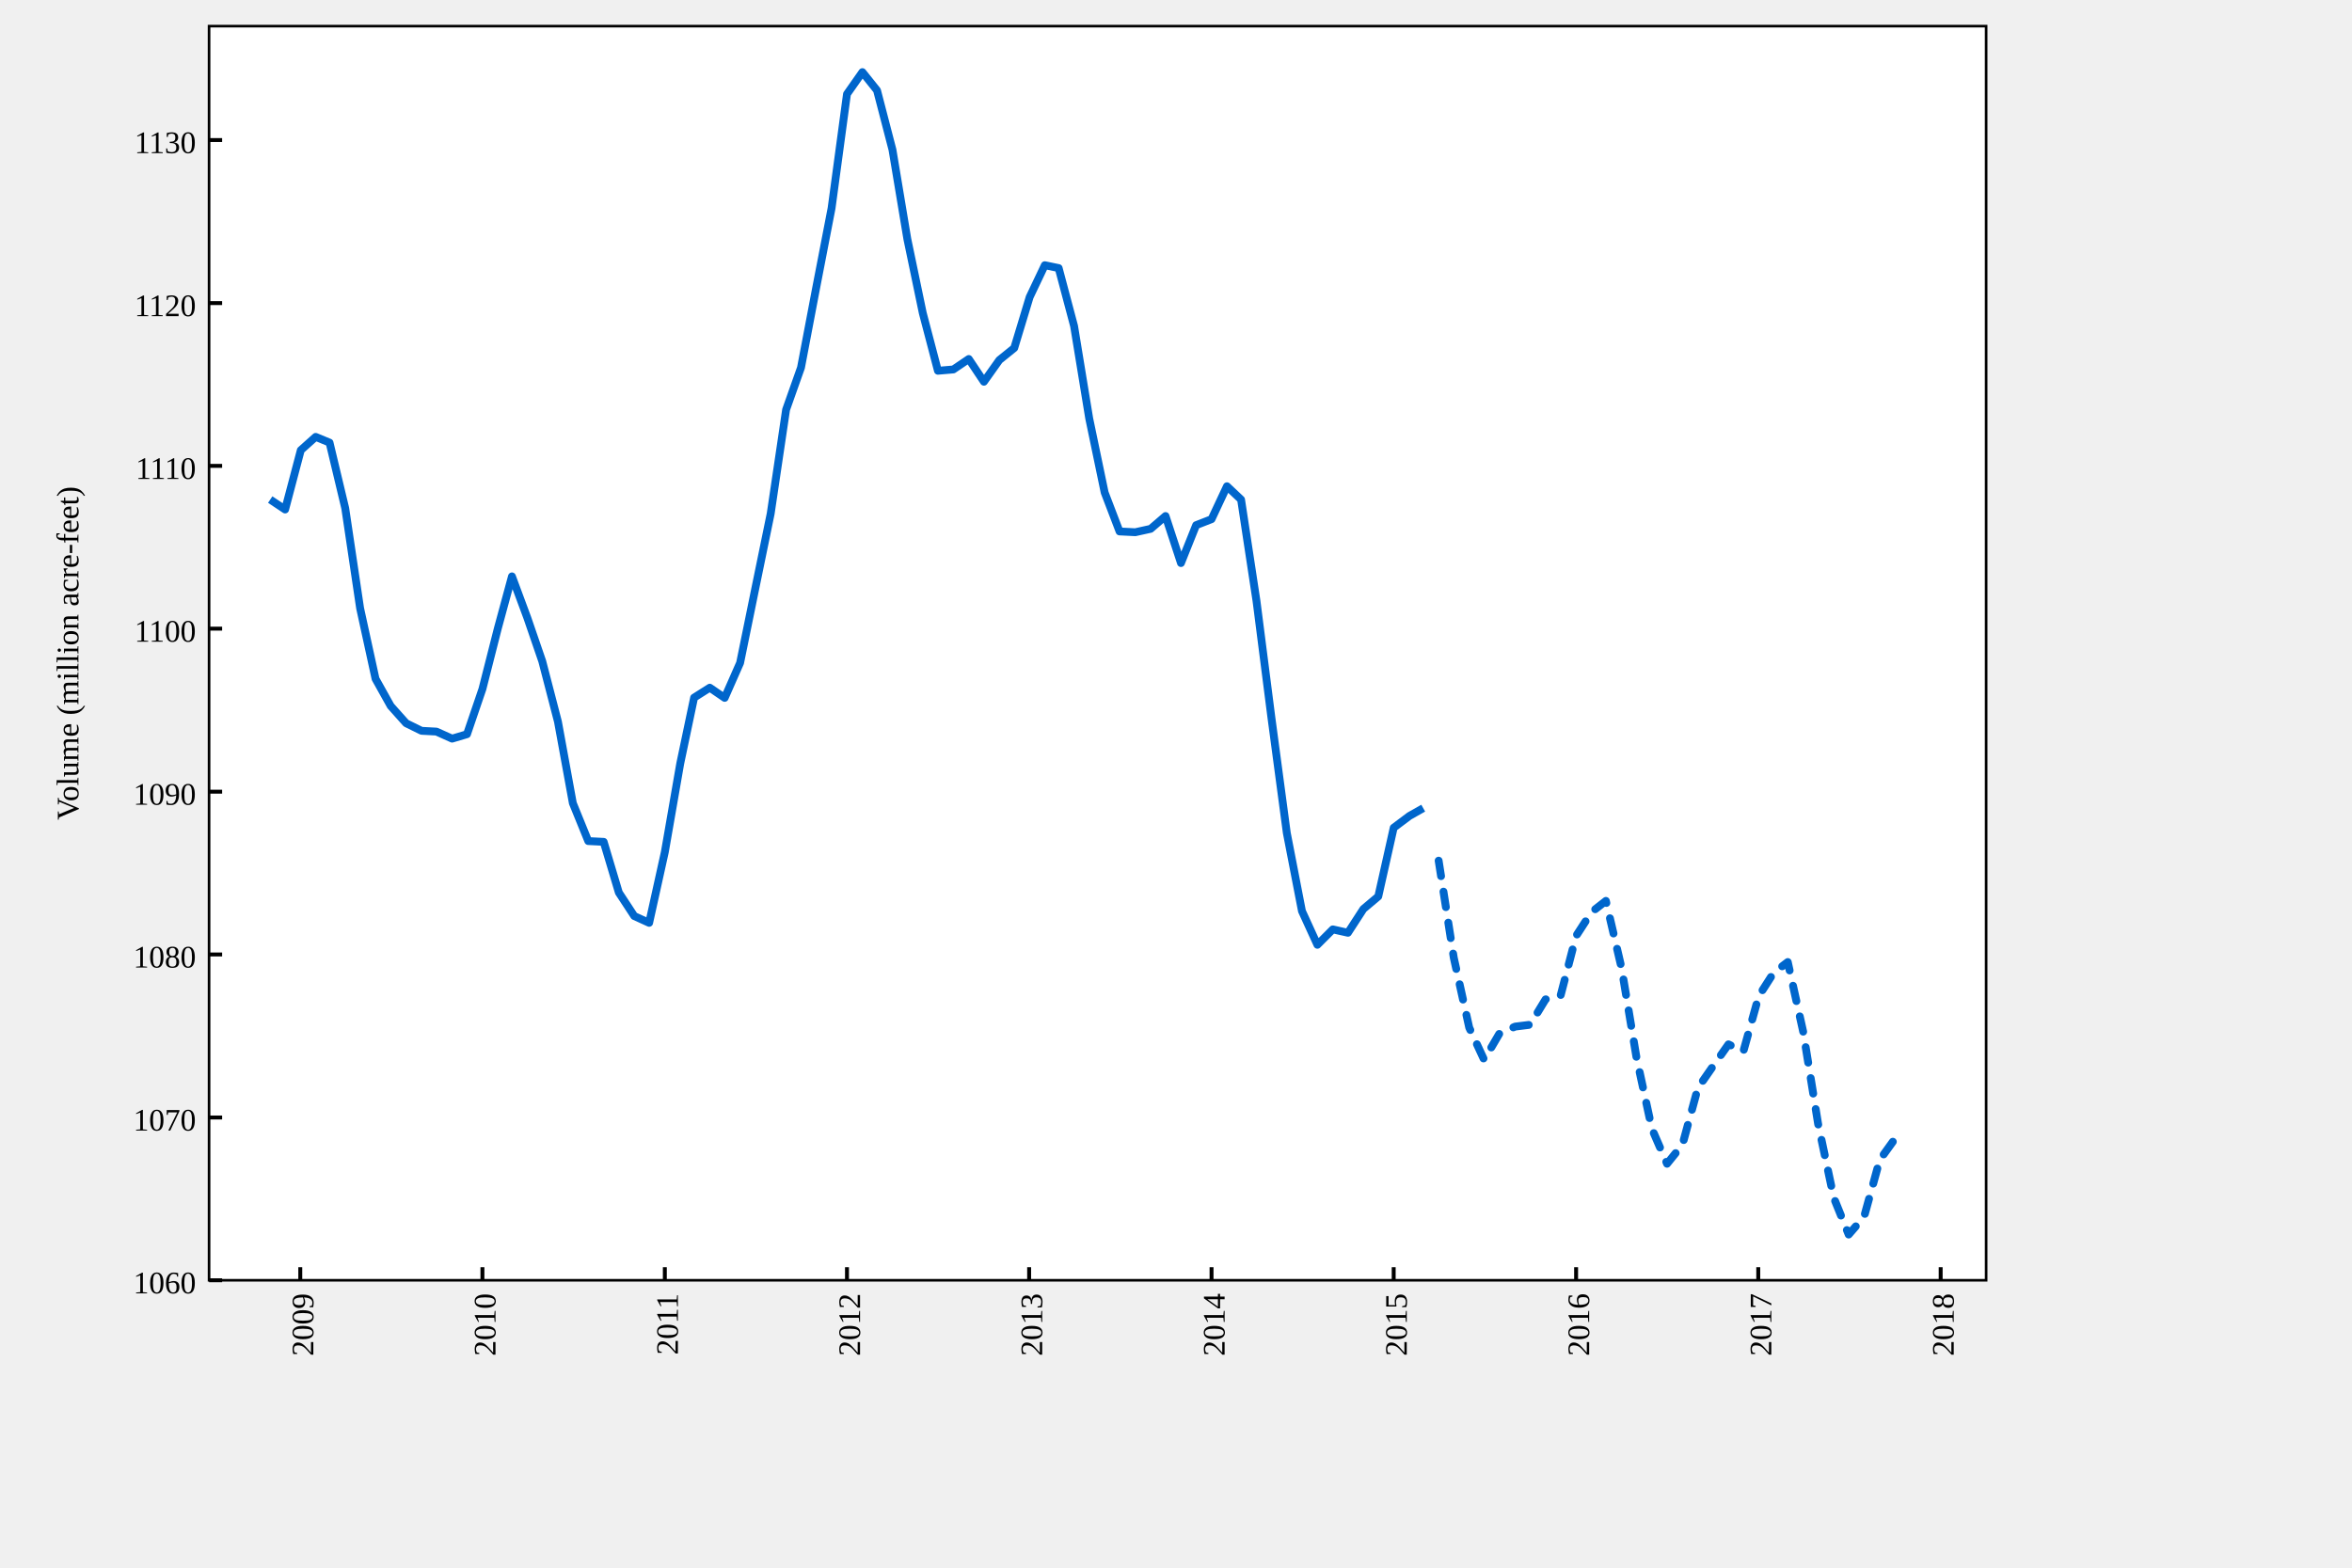
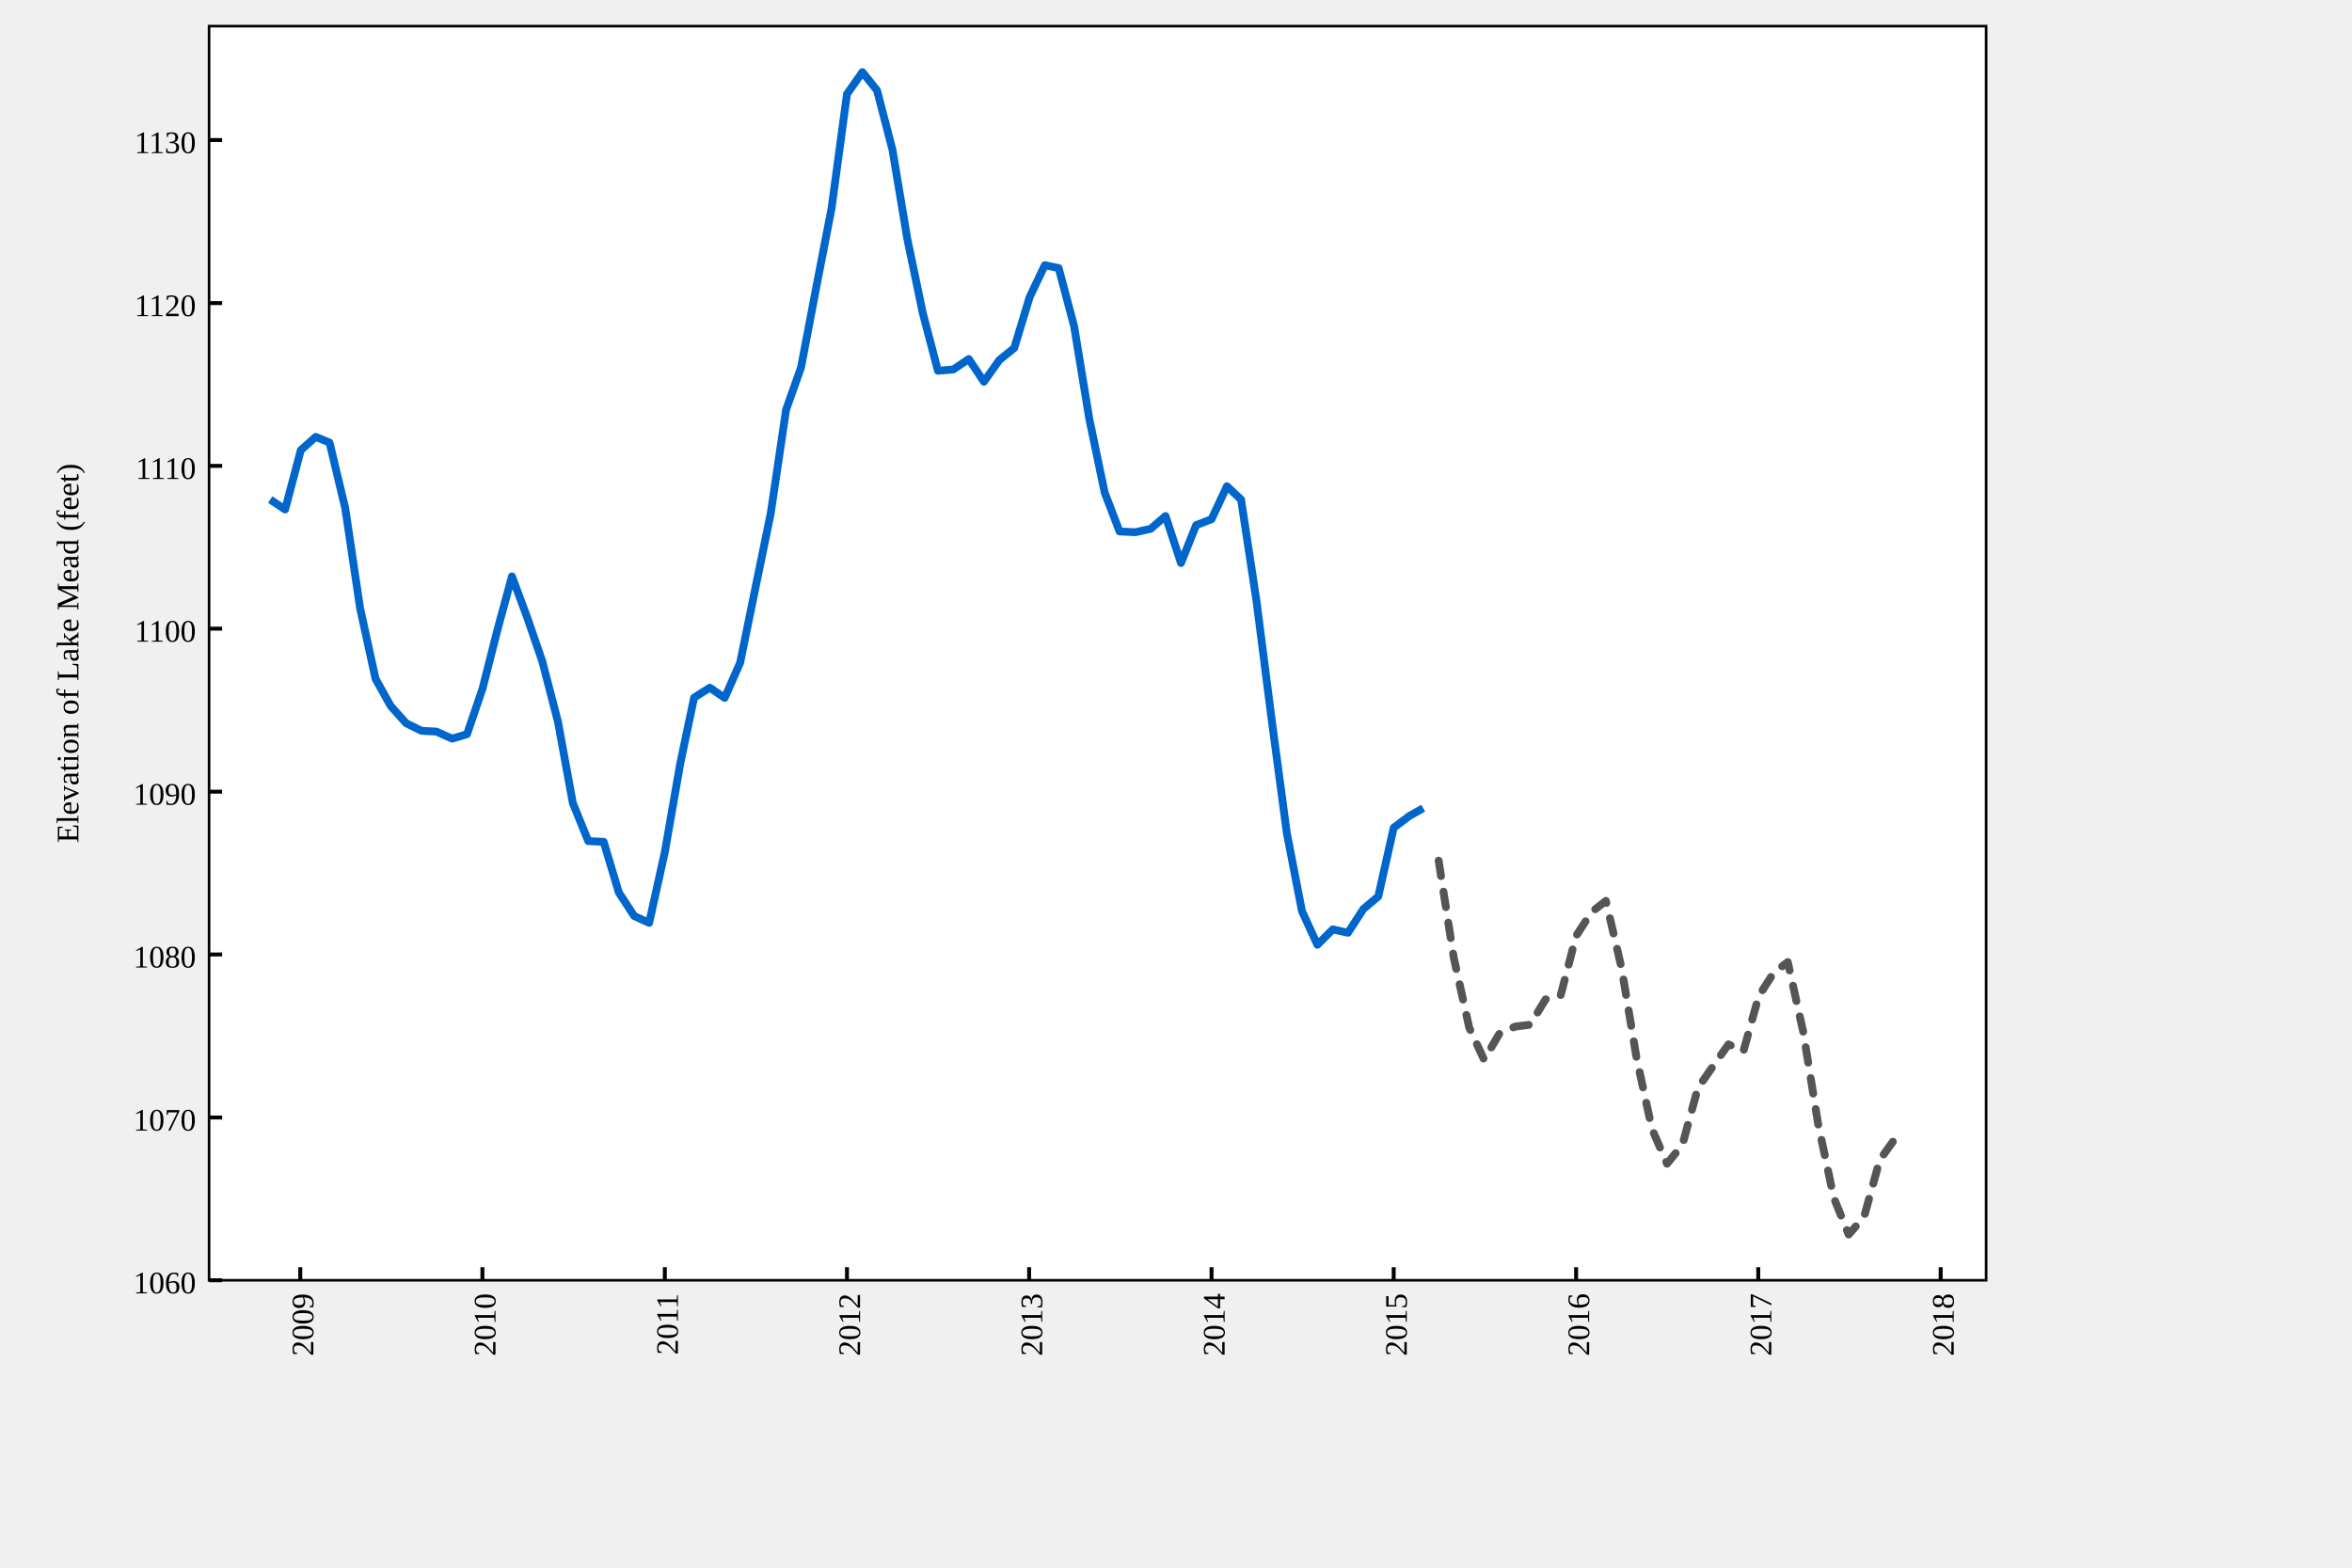
<svg xmlns="http://www.w3.org/2000/svg" version="1.1" preserveAspectRatio="xMinYMin meet" viewBox="0 0 900 600">
  <g>
    <rect id="axis.box" x="80.0" y="10.0" width="680.0" height="480.0" style="fill:#FFFFFF;stroke:black" />
-     <text transform="translate(30.0,250.0)rotate(270)" text-anchor="middle">Volume (million acre-feet)</text>
+     <text transform="translate(30.0,250.0)rotate(270)" text-anchor="middle">Elevation of Lake Mead (feet)</text>
    <line x1="114.9" y1="490.0" x2="114.9" y2="485.0" style="stroke:black;stroke-width:1.5" />
    <text transform="translate(119.9,495.0)rotate(270)" text-anchor="end">2009</text>
    <line x1="184.6" y1="490.0" x2="184.6" y2="485.0" style="stroke:black;stroke-width:1.5" />
    <text transform="translate(189.6,495.0)rotate(270)" text-anchor="end">2010</text>
    <line x1="254.4" y1="490.0" x2="254.4" y2="485.0" style="stroke:black;stroke-width:1.5" />
    <text transform="translate(259.4,495.0)rotate(270)" text-anchor="end">2011</text>
    <line x1="324.1" y1="490.0" x2="324.1" y2="485.0" style="stroke:black;stroke-width:1.5" />
    <text transform="translate(329.1,495.0)rotate(270)" text-anchor="end">2012</text>
    <line x1="393.8" y1="490.0" x2="393.8" y2="485.0" style="stroke:black;stroke-width:1.5" />
    <text transform="translate(398.8,495.0)rotate(270)" text-anchor="end">2013</text>
    <line x1="463.6" y1="490.0" x2="463.6" y2="485.0" style="stroke:black;stroke-width:1.5" />
    <text transform="translate(468.6,495.0)rotate(270)" text-anchor="end">2014</text>
    <line x1="533.3" y1="490.0" x2="533.3" y2="485.0" style="stroke:black;stroke-width:1.5" />
    <text transform="translate(538.3,495.0)rotate(270)" text-anchor="end">2015</text>
    <line x1="603.1" y1="490.0" x2="603.1" y2="485.0" style="stroke:black;stroke-width:1.5" />
    <text transform="translate(608.1,495.0)rotate(270)" text-anchor="end">2016</text>
    <line x1="672.8" y1="490.0" x2="672.8" y2="485.0" style="stroke:black;stroke-width:1.5" />
    <text transform="translate(677.8,495.0)rotate(270)" text-anchor="end">2017</text>
    <line x1="742.6" y1="490.0" x2="742.6" y2="485.0" style="stroke:black;stroke-width:1.5" />
    <text transform="translate(747.6,495.0)rotate(270)" text-anchor="end">2018</text>
    <line x1="80.0" y1="490.0" x2="85.0" y2="490.0" style="stroke:black;stroke-width:1.5" />
    <text transform="translate(75.0,495.0)rotate(0)" text-anchor="end">1060</text>
    <line x1="80.0" y1="427.7" x2="85.0" y2="427.7" style="stroke:black;stroke-width:1.5" />
    <text transform="translate(75.0,432.7)rotate(0)" text-anchor="end">1070</text>
    <line x1="80.0" y1="365.3" x2="85.0" y2="365.3" style="stroke:black;stroke-width:1.5" />
    <text transform="translate(75.0,370.3)rotate(0)" text-anchor="end">1080</text>
    <line x1="80.0" y1="303.0" x2="85.0" y2="303.0" style="stroke:black;stroke-width:1.5" />
    <text transform="translate(75.0,308.0)rotate(0)" text-anchor="end">1090</text>
    <line x1="80.0" y1="240.6" x2="85.0" y2="240.6" style="stroke:black;stroke-width:1.5" />
    <text transform="translate(75.0,245.6)rotate(0)" text-anchor="end">1100</text>
    <line x1="80.0" y1="178.3" x2="85.0" y2="178.3" style="stroke:black;stroke-width:1.5" />
    <text transform="translate(75.0,183.3)rotate(0)" text-anchor="end">1110</text>
    <line x1="80.0" y1="116.0" x2="85.0" y2="116.0" style="stroke:black;stroke-width:1.5" />
    <text transform="translate(75.0,121.0)rotate(0)" text-anchor="end">1120</text>
    <line x1="80.0" y1="53.6" x2="85.0" y2="53.6" style="stroke:black;stroke-width:1.5" />
    <text transform="translate(75.0,58.6)rotate(0)" text-anchor="end">1130</text>
    <g id="legend" class="label" alignment-baseline="central">
      <text id="date_text" x="100" y="30"> </text>
      <text id="elev_text" x="100" y="45" fill="#0066CC"> </text>
+       <text id="model_text" x="100" y="60" fill="#000000"> </text>
    </g>
    <path d="M103.4,191.2 L109.1,195.0 L115.1,172.3 L120.8,167.2 L126.1,169.4 L132.1,194.5 L137.8,232.8 L143.7,259.8 L149.5,270.2 L155.4,276.8 L161.3,279.7 L167.0,280.0 L173.0,282.7 L178.7,281.0 L184.6,263.7 L190.5,240.5 L195.9,220.6 L201.8,236.5 L207.5,253.1 L213.5,276.2 L219.2,307.4 L225.1,321.9 L231.0,322.2 L236.8,341.6 L242.7,350.6 L248.4,353.2 L254.4,326.1 L260.3,292.2 L265.6,267.0 L271.6,263.2 L277.3,267.1 L283.2,253.7 L288.9,225.8 L294.9,196.6 L300.8,156.8 L306.5,140.7 L312.4,109.7 L318.2,79.7 L324.1,36.0 L330.0,27.6 L335.6,34.6 L341.5,57.3 L347.2,91.5 L353.1,119.8 L358.9,141.9 L364.8,141.4 L370.7,137.4 L376.5,146.1 L382.4,137.8 L388.1,133.2 L394.0,113.7 L399.8,101.5 L405.1,102.6 L411.0,124.8 L416.8,160.2 L422.7,188.5 L428.4,203.4 L434.4,203.7 L440.3,202.4 L446.0,197.5 L451.9,215.5 L457.7,201.0 L463.6,198.7 L469.5,186.1 L474.9,191.2 L480.8,230.0 L486.5,274.6 L492.4,318.8 L498.2,348.7 L504.1,361.6 L510.0,355.7 L515.8,357.0 L521.7,347.9 L527.4,343.1 L533.3,316.8 L539.3,312.3 L544.6,309.3 " fill="none" style="stroke:#0066CC;stroke-width:3;stroke-linejoin:round" />
-     <path d="M550.5,329.4 L556.3,366.6 L562.2,393.3 L567.9,405.6 L573.8,395.5 L579.8,392.9 L585.5,392.2 L591.4,382.5 L597.2,380.9 L603.1,358.2 L609.0,349.1 L614.5,344.8 L620.5,370.5 L626.2,404.7 L632.1,432.0 L637.9,445.4 L643.8,438.1 L649.7,416.4 L655.4,408.2 L661.4,399.7 L667.1,402.4 L673.0,381.2 L678.7,372.3 L684.1,368.2 L690.0,394.9 L695.7,430.1 L701.7,458.4 L707.4,472.5 L713.3,465.7 L719.3,443.9 L725.0,436.0 " fill="none" style="stroke:#0066CC;stroke-width:3;stroke-linejoin:round;stroke-dasharray:6;stroke-linecap:round" />
+     <path d="M550.5,329.4 L556.3,366.6 L562.2,393.3 L567.9,405.6 L573.8,395.5 L579.8,392.9 L585.5,392.2 L591.4,382.5 L597.2,380.9 L603.1,358.2 L609.0,349.1 L614.5,344.8 L620.5,370.5 L626.2,404.7 L632.1,432.0 L637.9,445.4 L643.8,438.1 L649.7,416.4 L655.4,408.2 L661.4,399.7 L667.1,402.4 L673.0,381.2 L678.7,372.3 L684.1,368.2 L690.0,394.9 L695.7,430.1 L701.7,458.4 L707.4,472.5 L713.3,465.7 L719.3,443.9 L725.0,436.0 " fill="none" style="stroke:#555555;stroke-width:3;stroke-linejoin:round;stroke-dasharray:6;stroke-linecap:round" />
    <rect id="2008-10-31" x="99.91" y="10" width="7.00" height="480" fill-opacity="0.0" />
    <rect id="2008-11-30" x="105.64" y="10" width="7.00" height="480" fill-opacity="0.0" />
    <rect id="2008-12-31" x="111.56" y="10" width="7.00" height="480" fill-opacity="0.0" />
    <rect id="2009-01-31" x="117.30" y="10" width="7.00" height="480" fill-opacity="0.0" />
    <rect id="2009-02-28" x="122.65" y="10" width="7.00" height="480" fill-opacity="0.0" />
    <rect id="2009-03-31" x="128.57" y="10" width="7.00" height="480" fill-opacity="0.0" />
    <rect id="2009-04-30" x="134.30" y="10" width="7.00" height="480" fill-opacity="0.0" />
    <rect id="2009-05-31" x="140.22" y="10" width="7.00" height="480" fill-opacity="0.0" />
    <rect id="2009-06-30" x="145.96" y="10" width="7.00" height="480" fill-opacity="0.0" />
    <rect id="2009-07-31" x="151.88" y="10" width="7.00" height="480" fill-opacity="0.0" />
    <rect id="2009-08-31" x="157.80" y="10" width="7.00" height="480" fill-opacity="0.0" />
    <rect id="2009-09-30" x="163.54" y="10" width="7.00" height="480" fill-opacity="0.0" />
    <rect id="2009-10-31" x="169.46" y="10" width="7.00" height="480" fill-opacity="0.0" />
    <rect id="2009-11-30" x="175.19" y="10" width="7.00" height="480" fill-opacity="0.0" />
    <rect id="2009-12-31" x="181.12" y="10" width="7.00" height="480" fill-opacity="0.0" />
    <rect id="2010-01-31" x="187.04" y="10" width="7.00" height="480" fill-opacity="0.0" />
    <rect id="2010-02-28" x="192.39" y="10" width="7.00" height="480" fill-opacity="0.0" />
    <rect id="2010-03-31" x="198.31" y="10" width="7.00" height="480" fill-opacity="0.0" />
    <rect id="2010-04-30" x="204.04" y="10" width="7.00" height="480" fill-opacity="0.0" />
    <rect id="2010-05-31" x="209.97" y="10" width="7.00" height="480" fill-opacity="0.0" />
    <rect id="2010-06-30" x="215.70" y="10" width="7.00" height="480" fill-opacity="0.0" />
    <rect id="2010-07-31" x="221.62" y="10" width="7.00" height="480" fill-opacity="0.0" />
    <rect id="2010-08-31" x="227.55" y="10" width="7.00" height="480" fill-opacity="0.0" />
    <rect id="2010-09-30" x="233.28" y="10" width="7.00" height="480" fill-opacity="0.0" />
    <rect id="2010-10-31" x="239.20" y="10" width="7.00" height="480" fill-opacity="0.0" />
    <rect id="2010-11-30" x="244.94" y="10" width="7.00" height="480" fill-opacity="0.0" />
    <rect id="2010-12-31" x="250.86" y="10" width="7.00" height="480" fill-opacity="0.0" />
    <rect id="2011-01-31" x="256.78" y="10" width="7.00" height="480" fill-opacity="0.0" />
    <rect id="2011-02-28" x="262.13" y="10" width="7.00" height="480" fill-opacity="0.0" />
    <rect id="2011-03-31" x="268.06" y="10" width="7.00" height="480" fill-opacity="0.0" />
    <rect id="2011-04-30" x="273.79" y="10" width="7.00" height="480" fill-opacity="0.0" />
    <rect id="2011-05-31" x="279.71" y="10" width="7.00" height="480" fill-opacity="0.0" />
    <rect id="2011-06-30" x="285.44" y="10" width="7.00" height="480" fill-opacity="0.0" />
    <rect id="2011-07-31" x="291.37" y="10" width="7.00" height="480" fill-opacity="0.0" />
    <rect id="2011-08-31" x="297.29" y="10" width="7.00" height="480" fill-opacity="0.0" />
    <rect id="2011-09-30" x="303.02" y="10" width="7.00" height="480" fill-opacity="0.0" />
    <rect id="2011-10-31" x="308.95" y="10" width="7.00" height="480" fill-opacity="0.0" />
    <rect id="2011-11-30" x="314.68" y="10" width="7.00" height="480" fill-opacity="0.0" />
    <rect id="2011-12-31" x="320.60" y="10" width="7.00" height="480" fill-opacity="0.0" />
    <rect id="2012-01-31" x="326.53" y="10" width="7.00" height="480" fill-opacity="0.0" />
    <rect id="2012-02-29" x="332.07" y="10" width="7.00" height="480" fill-opacity="0.0" />
    <rect id="2012-03-31" x="337.99" y="10" width="7.00" height="480" fill-opacity="0.0" />
    <rect id="2012-04-30" x="343.72" y="10" width="7.00" height="480" fill-opacity="0.0" />
    <rect id="2012-05-31" x="349.65" y="10" width="7.00" height="480" fill-opacity="0.0" />
    <rect id="2012-06-30" x="355.38" y="10" width="7.00" height="480" fill-opacity="0.0" />
    <rect id="2012-07-31" x="361.30" y="10" width="7.00" height="480" fill-opacity="0.0" />
    <rect id="2012-08-31" x="367.23" y="10" width="7.00" height="480" fill-opacity="0.0" />
    <rect id="2012-09-30" x="372.96" y="10" width="7.00" height="480" fill-opacity="0.0" />
    <rect id="2012-10-31" x="378.88" y="10" width="7.00" height="480" fill-opacity="0.0" />
    <rect id="2012-11-30" x="384.61" y="10" width="7.00" height="480" fill-opacity="0.0" />
    <rect id="2012-12-31" x="390.54" y="10" width="7.00" height="480" fill-opacity="0.0" />
    <rect id="2013-01-31" x="396.27" y="10" width="7.00" height="480" fill-opacity="0.0" />
    <rect id="2013-02-28" x="401.62" y="10" width="7.00" height="480" fill-opacity="0.0" />
    <rect id="2013-03-31" x="407.54" y="10" width="7.00" height="480" fill-opacity="0.0" />
    <rect id="2013-04-30" x="413.28" y="10" width="7.00" height="480" fill-opacity="0.0" />
    <rect id="2013-05-31" x="419.20" y="10" width="7.00" height="480" fill-opacity="0.0" />
    <rect id="2013-06-30" x="424.93" y="10" width="7.00" height="480" fill-opacity="0.0" />
    <rect id="2013-07-31" x="430.85" y="10" width="7.00" height="480" fill-opacity="0.0" />
    <rect id="2013-08-31" x="436.78" y="10" width="7.00" height="480" fill-opacity="0.0" />
    <rect id="2013-09-30" x="442.51" y="10" width="7.00" height="480" fill-opacity="0.0" />
    <rect id="2013-10-31" x="448.43" y="10" width="7.00" height="480" fill-opacity="0.0" />
    <rect id="2013-11-30" x="454.17" y="10" width="7.00" height="480" fill-opacity="0.0" />
    <rect id="2013-12-31" x="460.09" y="10" width="7.00" height="480" fill-opacity="0.0" />
    <rect id="2014-01-31" x="466.01" y="10" width="7.00" height="480" fill-opacity="0.0" />
    <rect id="2014-02-28" x="471.36" y="10" width="7.00" height="480" fill-opacity="0.0" />
    <rect id="2014-03-31" x="477.29" y="10" width="7.00" height="480" fill-opacity="0.0" />
    <rect id="2014-04-30" x="483.02" y="10" width="7.00" height="480" fill-opacity="0.0" />
    <rect id="2014-05-31" x="488.94" y="10" width="7.00" height="480" fill-opacity="0.0" />
    <rect id="2014-06-30" x="494.67" y="10" width="7.00" height="480" fill-opacity="0.0" />
    <rect id="2014-07-31" x="500.60" y="10" width="7.00" height="480" fill-opacity="0.0" />
    <rect id="2014-08-31" x="506.52" y="10" width="7.00" height="480" fill-opacity="0.0" />
    <rect id="2014-09-30" x="512.25" y="10" width="7.00" height="480" fill-opacity="0.0" />
    <rect id="2014-10-31" x="518.18" y="10" width="7.00" height="480" fill-opacity="0.0" />
    <rect id="2014-11-30" x="523.91" y="10" width="7.00" height="480" fill-opacity="0.0" />
    <rect id="2014-12-31" x="529.83" y="10" width="7.00" height="480" fill-opacity="0.0" />
    <rect id="2015-01-31" x="535.76" y="10" width="7.00" height="480" fill-opacity="0.0" />
    <rect id="2015-02-28" x="541.11" y="10" width="7.00" height="480" fill-opacity="0.0" />
    <rect id="2015-03-31" x="547.03" y="10" width="7.00" height="480" fill-opacity="0.0" />
    <rect id="2015-04-30" x="552.76" y="10" width="7.00" height="480" fill-opacity="0.0" />
    <rect id="2015-05-31" x="558.69" y="10" width="7.00" height="480" fill-opacity="0.0" />
    <rect id="2015-06-30" x="564.42" y="10" width="7.00" height="480" fill-opacity="0.0" />
    <rect id="2015-07-31" x="570.34" y="10" width="7.00" height="480" fill-opacity="0.0" />
    <rect id="2015-08-31" x="576.27" y="10" width="7.00" height="480" fill-opacity="0.0" />
    <rect id="2015-09-30" x="582.00" y="10" width="7.00" height="480" fill-opacity="0.0" />
    <rect id="2015-10-31" x="587.92" y="10" width="7.00" height="480" fill-opacity="0.0" />
    <rect id="2015-11-30" x="593.65" y="10" width="7.00" height="480" fill-opacity="0.0" />
    <rect id="2015-12-31" x="599.58" y="10" width="7.00" height="480" fill-opacity="0.0" />
    <rect id="2016-01-31" x="605.50" y="10" width="7.00" height="480" fill-opacity="0.0" />
    <rect id="2016-02-29" x="611.04" y="10" width="7.00" height="480" fill-opacity="0.0" />
    <rect id="2016-03-31" x="616.97" y="10" width="7.00" height="480" fill-opacity="0.0" />
    <rect id="2016-04-30" x="622.70" y="10" width="7.00" height="480" fill-opacity="0.0" />
    <rect id="2016-05-31" x="628.62" y="10" width="7.00" height="480" fill-opacity="0.0" />
    <rect id="2016-06-30" x="634.35" y="10" width="7.00" height="480" fill-opacity="0.0" />
    <rect id="2016-07-31" x="640.28" y="10" width="7.00" height="480" fill-opacity="0.0" />
    <rect id="2016-08-31" x="646.20" y="10" width="7.00" height="480" fill-opacity="0.0" />
    <rect id="2016-09-30" x="651.93" y="10" width="7.00" height="480" fill-opacity="0.0" />
    <rect id="2016-10-31" x="657.86" y="10" width="7.00" height="480" fill-opacity="0.0" />
    <rect id="2016-11-30" x="663.59" y="10" width="7.00" height="480" fill-opacity="0.0" />
    <rect id="2016-12-31" x="669.51" y="10" width="7.00" height="480" fill-opacity="0.0" />
    <rect id="2017-01-31" x="675.24" y="10" width="7.00" height="480" fill-opacity="0.0" />
    <rect id="2017-02-28" x="680.59" y="10" width="7.00" height="480" fill-opacity="0.0" />
    <rect id="2017-03-31" x="686.52" y="10" width="7.00" height="480" fill-opacity="0.0" />
    <rect id="2017-04-30" x="692.25" y="10" width="7.00" height="480" fill-opacity="0.0" />
    <rect id="2017-05-31" x="698.17" y="10" width="7.00" height="480" fill-opacity="0.0" />
    <rect id="2017-06-30" x="703.91" y="10" width="7.00" height="480" fill-opacity="0.0" />
    <rect id="2017-07-31" x="709.83" y="10" width="7.00" height="480" fill-opacity="0.0" />
    <rect id="2017-08-31" x="715.75" y="10" width="7.00" height="480" fill-opacity="0.0" />
    <rect id="2017-09-30" x="721.48" y="10" width="7.00" height="480" fill-opacity="0.0" />
  </g>
</svg>
